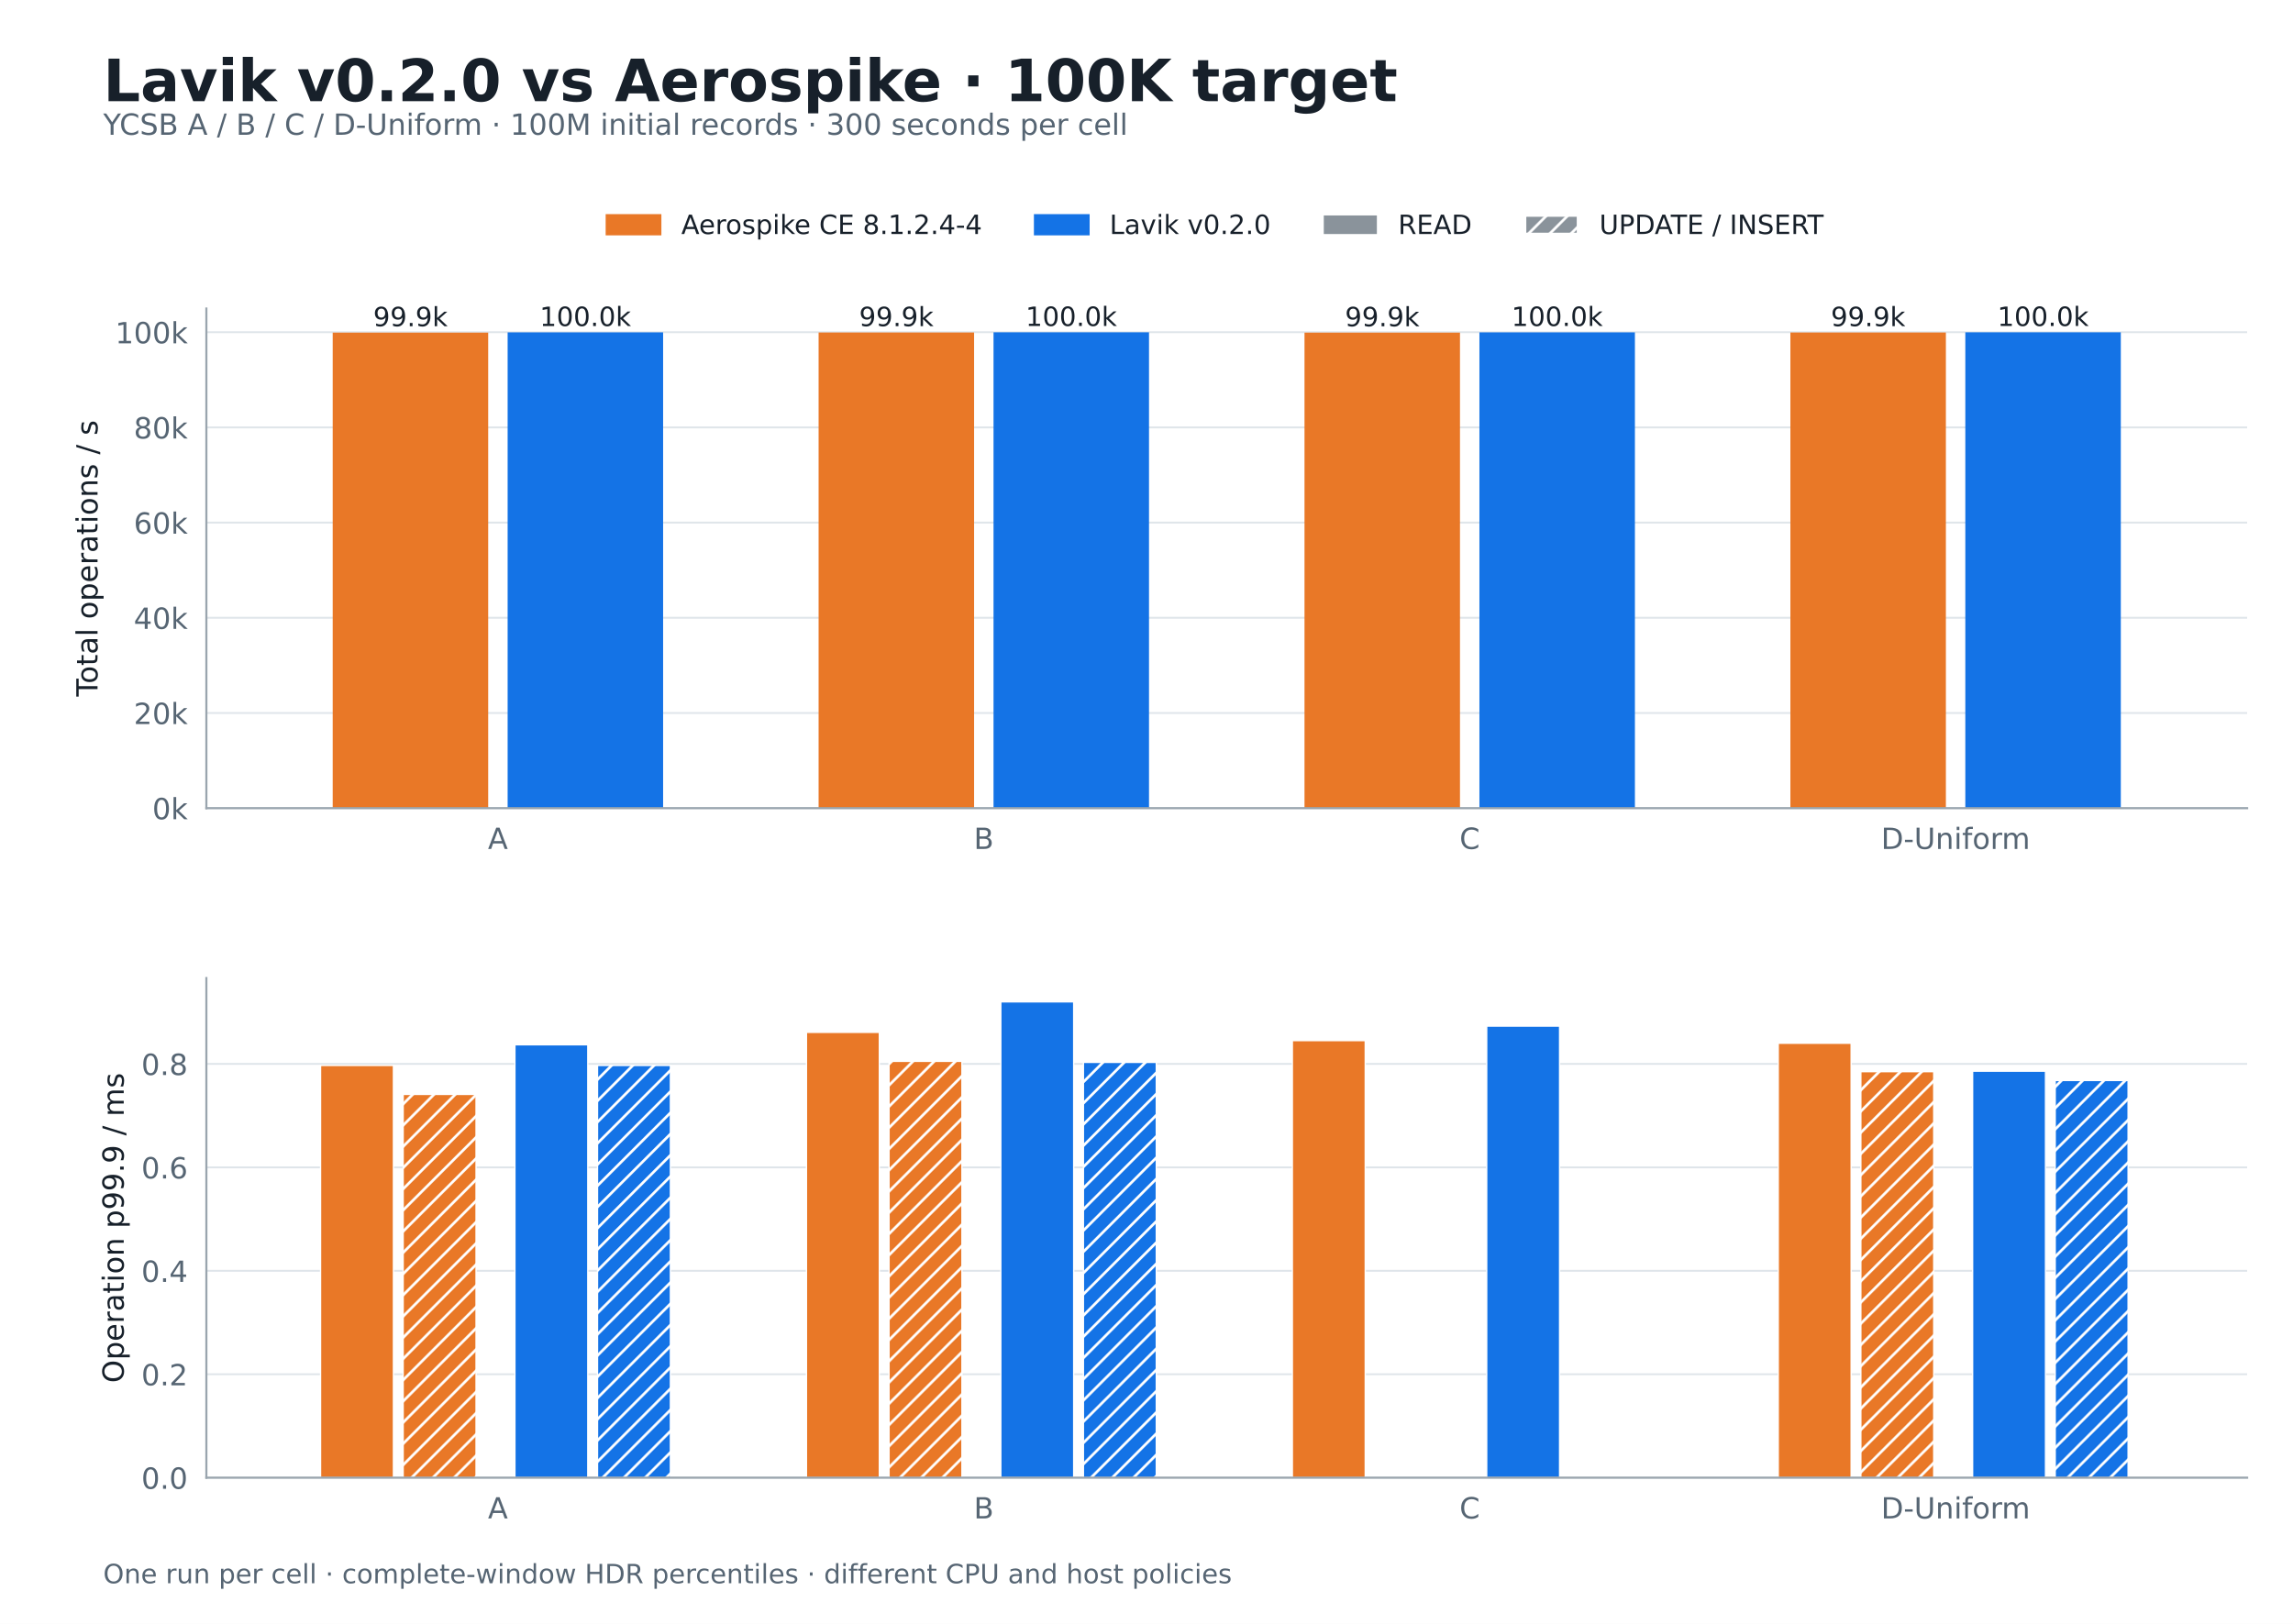
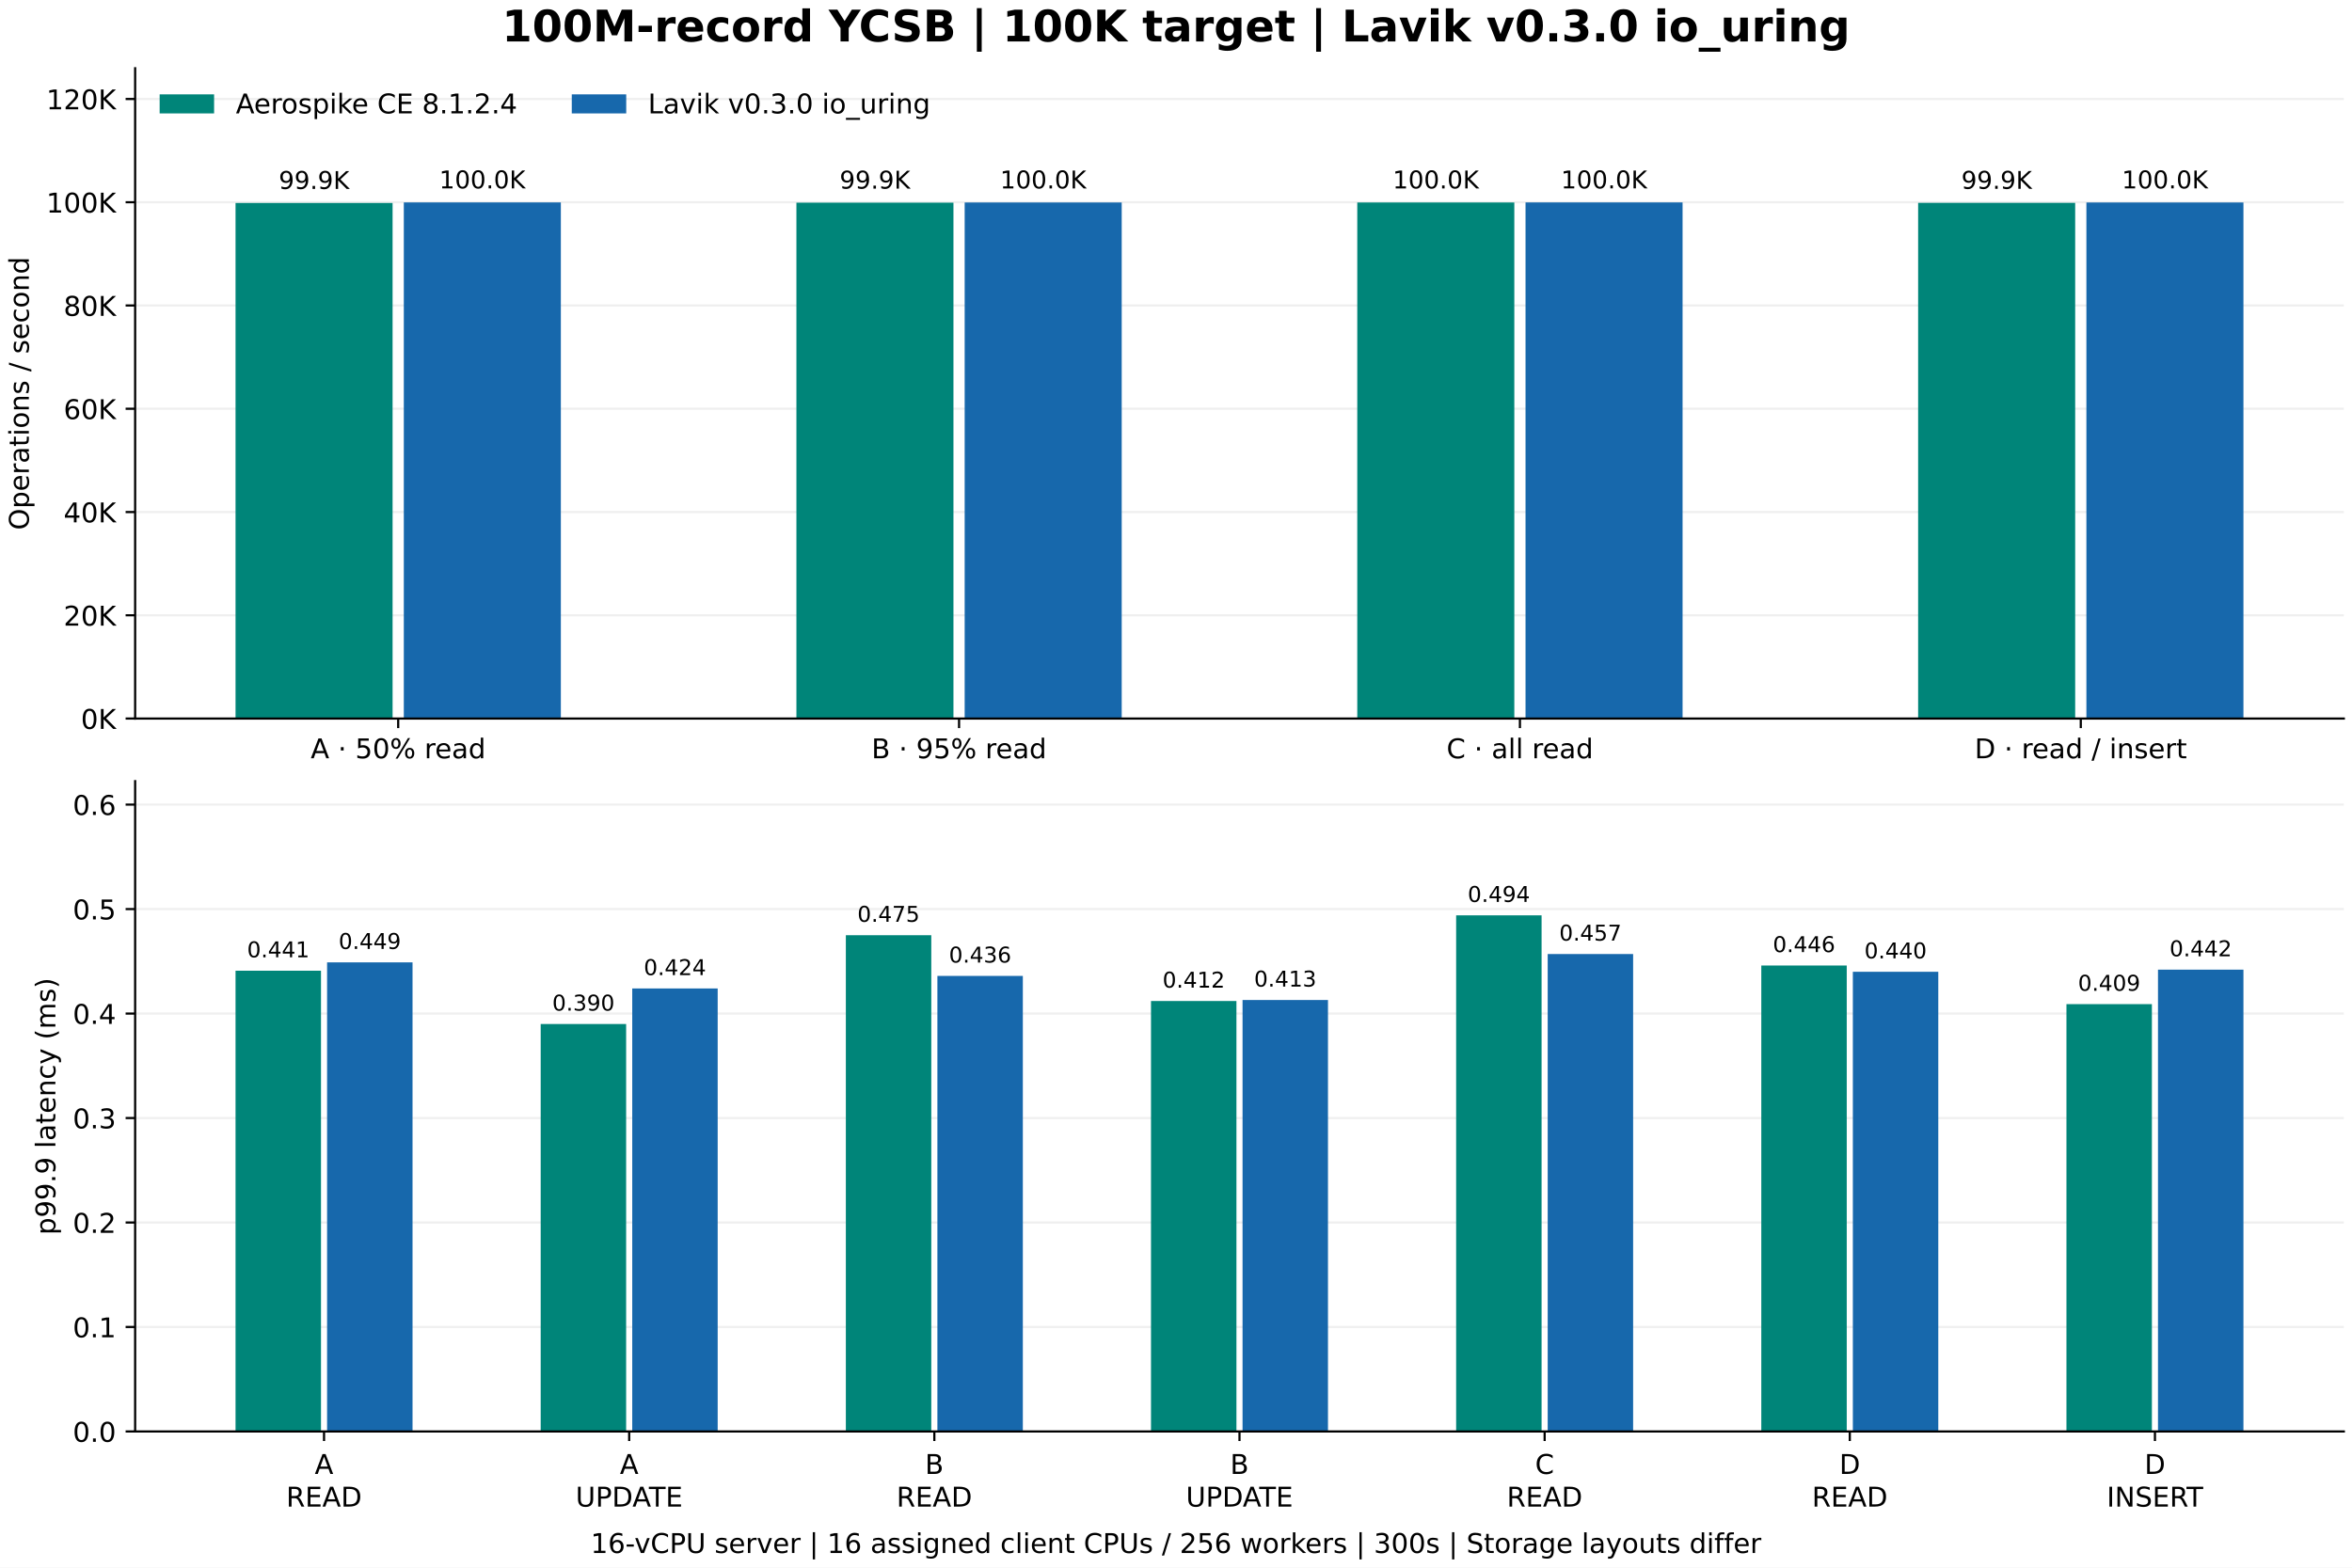
- <svg xmlns="http://www.w3.org/2000/svg" width="864pt" height="612pt" viewBox="0 0 864 612" version="1.1">
+ <svg xmlns="http://www.w3.org/2000/svg" xmlns:xlink="http://www.w3.org/1999/xlink" width="864pt" height="576pt" viewBox="0 0 864 576" version="1.1">
  <defs>
    <style type="text/css">*{stroke-linejoin: round; stroke-linecap: butt}</style>
  </defs>
  <g id="figure_1">
    <g id="patch_1">
-       <path d="M 0 612 L 864 612 L 864 0 L 0 0 z " style="fill: #ffffff" />
+       <path d="M 0 576 L 864 576 L 864 0 L 0 0 z " style="fill: #ffffff" />
    </g>
    <g id="axes_1">
      <g id="patch_2">
-         <path d="M 77.76 304.588 L 846.72 304.588 L 846.72 116.28 L 77.76 116.28 z " style="fill: #ffffff" />
+         <path d="M 49.646 264.011 L 861 264.011 L 861 25.072 L 49.646 25.072 z " style="fill: #ffffff" />
      </g>
      <g id="matplotlib.axis_1">
        <g id="xtick_1">
-           <g id="line2d_1" />
+           <g id="line2d_1">
+             <defs>
+               <path id="mf993afbe7c" d="M 0 0 L 0 3.5 " style="stroke: #000000; stroke-width: 0.8" />
+             </defs>
+             <g>
+               <use xlink:href="#mf993afbe7c" x="146.275" y="264.011" style="stroke: #000000; stroke-width: 0.8" />
+             </g>
+           </g>
          <g id="text_1">
-             <text style="font-size: 11px; font-family: 'DejaVu Sans', Arial, sans-serif; text-anchor: middle; fill: #566573" x="187.611" y="319.945" transform="rotate(-0 187.6114 319.9451)">A</text>
+             <text style="font-size: 10px; font-family: 'DejaVu Sans'; text-anchor: middle" x="146.275" y="278.609" transform="rotate(-0 146.2753 278.6092)">A · 50% read</text>
          </g>
        </g>
        <g id="xtick_2">
-           <g id="line2d_2" />
+           <g id="line2d_2">
+             <g>
+               <use xlink:href="#mf993afbe7c" x="352.307" y="264.011" style="stroke: #000000; stroke-width: 0.8" />
+             </g>
+           </g>
          <g id="text_2">
-             <text style="font-size: 11px; font-family: 'DejaVu Sans', Arial, sans-serif; text-anchor: middle; fill: #566573" x="370.697" y="319.945" transform="rotate(-0 370.6971 319.9451)">B</text>
+             <text style="font-size: 10px; font-family: 'DejaVu Sans'; text-anchor: middle" x="352.307" y="278.609" transform="rotate(-0 352.3071 278.6092)">B · 95% read</text>
          </g>
        </g>
        <g id="xtick_3">
-           <g id="line2d_3" />
+           <g id="line2d_3">
+             <g>
+               <use xlink:href="#mf993afbe7c" x="558.339" y="264.011" style="stroke: #000000; stroke-width: 0.8" />
+             </g>
+           </g>
          <g id="text_3">
-             <text style="font-size: 11px; font-family: 'DejaVu Sans', Arial, sans-serif; text-anchor: middle; fill: #566573" x="553.783" y="319.945" transform="rotate(-0 553.7829 319.9451)">C</text>
+             <text style="font-size: 10px; font-family: 'DejaVu Sans'; text-anchor: middle" x="558.339" y="278.609" transform="rotate(-0 558.339 278.6092)">C · all read</text>
          </g>
        </g>
        <g id="xtick_4">
-           <g id="line2d_4" />
+           <g id="line2d_4">
+             <g>
+               <use xlink:href="#mf993afbe7c" x="764.371" y="264.011" style="stroke: #000000; stroke-width: 0.8" />
+             </g>
+           </g>
          <g id="text_4">
-             <text style="font-size: 11px; font-family: 'DejaVu Sans', Arial, sans-serif; text-anchor: middle; fill: #566573" x="736.869" y="319.946" transform="rotate(-0 736.8686 319.946)">D-Uniform</text>
+             <text style="font-size: 10px; font-family: 'DejaVu Sans'; text-anchor: middle" x="764.371" y="278.609" transform="rotate(-0 764.3708 278.6092)">D · read / insert</text>
          </g>
        </g>
      </g>
      <g id="matplotlib.axis_2">
        <g id="ytick_1">
          <g id="line2d_5">
-             <path d="M 77.76 304.588 L 846.72 304.588 " clip-path="url(#p51c1cb2ffc)" style="fill: none; stroke: #dfe5ea; stroke-width: 0.7; stroke-linecap: square" />
-           </g>
-           <g id="line2d_6" />
+             <path d="M 49.646 264.011 L 861 264.011 " clip-path="url(#p922219a6c9)" style="fill: none; stroke: #b0b0b0; stroke-opacity: 0.2; stroke-width: 0.8; stroke-linecap: square" />
+           </g>
+           <g id="line2d_6">
+             <defs>
+               <path id="m23ca147a8e" d="M 0 0 L -3.5 0 " style="stroke: #000000; stroke-width: 0.8" />
+             </defs>
+             <g>
+               <use xlink:href="#m23ca147a8e" x="49.646" y="264.011" style="stroke: #000000; stroke-width: 0.8" />
+             </g>
+           </g>
          <g id="text_5">
-             <text style="font-size: 11px; font-family: 'DejaVu Sans', Arial, sans-serif; text-anchor: end; fill: #566573" x="70.76" y="308.767" transform="rotate(-0 70.76 308.7668)">0k</text>
+             <text style="font-size: 10px; font-family: 'DejaVu Sans'; text-anchor: end" x="42.646" y="267.81" transform="rotate(-0 42.64633 267.8096)">0K</text>
          </g>
        </g>
        <g id="ytick_2">
          <g id="line2d_7">
-             <path d="M 77.76 268.711 L 846.72 268.711 " clip-path="url(#p51c1cb2ffc)" style="fill: none; stroke: #dfe5ea; stroke-width: 0.7; stroke-linecap: square" />
-           </g>
-           <g id="line2d_8" />
+             <path d="M 49.646 226.07 L 861 226.07 " clip-path="url(#p922219a6c9)" style="fill: none; stroke: #b0b0b0; stroke-opacity: 0.2; stroke-width: 0.8; stroke-linecap: square" />
+           </g>
+           <g id="line2d_8">
+             <g>
+               <use xlink:href="#m23ca147a8e" x="49.646" y="226.07" style="stroke: #000000; stroke-width: 0.8" />
+             </g>
+           </g>
          <g id="text_6">
-             <text style="font-size: 11px; font-family: 'DejaVu Sans', Arial, sans-serif; text-anchor: end; fill: #566573" x="70.76" y="272.89" transform="rotate(-0 70.76 272.89)">20k</text>
+             <text style="font-size: 10px; font-family: 'DejaVu Sans'; text-anchor: end" x="42.646" y="229.869" transform="rotate(-0 42.64633 229.8686)">20K</text>
          </g>
        </g>
        <g id="ytick_3">
          <g id="line2d_9">
-             <path d="M 77.76 232.834 L 846.72 232.834 " clip-path="url(#p51c1cb2ffc)" style="fill: none; stroke: #dfe5ea; stroke-width: 0.7; stroke-linecap: square" />
-           </g>
-           <g id="line2d_10" />
+             <path d="M 49.646 188.129 L 861 188.129 " clip-path="url(#p922219a6c9)" style="fill: none; stroke: #b0b0b0; stroke-opacity: 0.2; stroke-width: 0.8; stroke-linecap: square" />
+           </g>
+           <g id="line2d_10">
+             <g>
+               <use xlink:href="#m23ca147a8e" x="49.646" y="188.129" style="stroke: #000000; stroke-width: 0.8" />
+             </g>
+           </g>
          <g id="text_7">
-             <text style="font-size: 11px; font-family: 'DejaVu Sans', Arial, sans-serif; text-anchor: end; fill: #566573" x="70.76" y="237.013" transform="rotate(-0 70.76 237.0131)">40k</text>
+             <text style="font-size: 10px; font-family: 'DejaVu Sans'; text-anchor: end" x="42.646" y="191.928" transform="rotate(-0 42.64633 191.9276)">40K</text>
          </g>
        </g>
        <g id="ytick_4">
          <g id="line2d_11">
-             <path d="M 77.76 196.957 L 846.72 196.957 " clip-path="url(#p51c1cb2ffc)" style="fill: none; stroke: #dfe5ea; stroke-width: 0.7; stroke-linecap: square" />
-           </g>
-           <g id="line2d_12" />
+             <path d="M 49.646 150.188 L 861 150.188 " clip-path="url(#p922219a6c9)" style="fill: none; stroke: #b0b0b0; stroke-opacity: 0.2; stroke-width: 0.8; stroke-linecap: square" />
+           </g>
+           <g id="line2d_12">
+             <g>
+               <use xlink:href="#m23ca147a8e" x="49.646" y="150.188" style="stroke: #000000; stroke-width: 0.8" />
+             </g>
+           </g>
          <g id="text_8">
-             <text style="font-size: 11px; font-family: 'DejaVu Sans', Arial, sans-serif; text-anchor: end; fill: #566573" x="70.76" y="201.136" transform="rotate(-0 70.76 201.1363)">60k</text>
+             <text style="font-size: 10px; font-family: 'DejaVu Sans'; text-anchor: end" x="42.646" y="153.987" transform="rotate(-0 42.64633 153.9866)">60K</text>
          </g>
        </g>
        <g id="ytick_5">
          <g id="line2d_13">
-             <path d="M 77.76 161.08 L 846.72 161.08 " clip-path="url(#p51c1cb2ffc)" style="fill: none; stroke: #dfe5ea; stroke-width: 0.7; stroke-linecap: square" />
-           </g>
-           <g id="line2d_14" />
+             <path d="M 49.646 112.247 L 861 112.247 " clip-path="url(#p922219a6c9)" style="fill: none; stroke: #b0b0b0; stroke-opacity: 0.2; stroke-width: 0.8; stroke-linecap: square" />
+           </g>
+           <g id="line2d_14">
+             <g>
+               <use xlink:href="#m23ca147a8e" x="49.646" y="112.247" style="stroke: #000000; stroke-width: 0.8" />
+             </g>
+           </g>
          <g id="text_9">
-             <text style="font-size: 11px; font-family: 'DejaVu Sans', Arial, sans-serif; text-anchor: end; fill: #566573" x="70.76" y="165.259" transform="rotate(-0 70.76 165.2594)">80k</text>
+             <text style="font-size: 10px; font-family: 'DejaVu Sans'; text-anchor: end" x="42.646" y="116.046" transform="rotate(-0 42.64633 116.0457)">80K</text>
          </g>
        </g>
        <g id="ytick_6">
          <g id="line2d_15">
-             <path d="M 77.76 125.203 L 846.72 125.203 " clip-path="url(#p51c1cb2ffc)" style="fill: none; stroke: #dfe5ea; stroke-width: 0.7; stroke-linecap: square" />
-           </g>
-           <g id="line2d_16" />
+             <path d="M 49.646 74.306 L 861 74.306 " clip-path="url(#p922219a6c9)" style="fill: none; stroke: #b0b0b0; stroke-opacity: 0.2; stroke-width: 0.8; stroke-linecap: square" />
+           </g>
+           <g id="line2d_16">
+             <g>
+               <use xlink:href="#m23ca147a8e" x="49.646" y="74.306" style="stroke: #000000; stroke-width: 0.8" />
+             </g>
+           </g>
          <g id="text_10">
-             <text style="font-size: 11px; font-family: 'DejaVu Sans', Arial, sans-serif; text-anchor: end; fill: #566573" x="70.76" y="129.383" transform="rotate(-0 70.76 129.3826)">100k</text>
-           </g>
-         </g>
-         <g id="text_11">
-           <text style="font-size: 11px; font-family: 'DejaVu Sans', Arial, sans-serif; text-anchor: middle; fill: #17202a" x="36.751" y="210.434" transform="rotate(-90 36.75148 210.4338)">Total operations / s</text>
+             <text style="font-size: 10px; font-family: 'DejaVu Sans'; text-anchor: end" x="42.646" y="78.105" transform="rotate(-0 42.64633 78.10467)">100K</text>
+           </g>
+         </g>
+         <g id="ytick_7">
+           <g id="line2d_17">
+             <path d="M 49.646 36.365 L 861 36.365 " clip-path="url(#p922219a6c9)" style="fill: none; stroke: #b0b0b0; stroke-opacity: 0.2; stroke-width: 0.8; stroke-linecap: square" />
+           </g>
+           <g id="line2d_18">
+             <g>
+               <use xlink:href="#m23ca147a8e" x="49.646" y="36.365" style="stroke: #000000; stroke-width: 0.8" />
+             </g>
+           </g>
+           <g id="text_11">
+             <text style="font-size: 10px; font-family: 'DejaVu Sans'; text-anchor: end" x="42.646" y="40.164" transform="rotate(-0 42.64633 40.16369)">120K</text>
+           </g>
+         </g>
+         <g id="text_12">
+           <text style="font-size: 10px; font-family: 'DejaVu Sans'; text-anchor: middle" x="10.599" y="144.541" transform="rotate(-90 10.59868 144.5414)">Operations / second</text>
        </g>
      </g>
      <g id="patch_3">
-         <path d="M 125.362 304.588 L 183.95 304.588 L 183.95 125.354 L 125.362 125.354 z " clip-path="url(#p51c1cb2ffc)" style="fill: #e97827" />
+         <path d="M 86.526 264.011 L 144.215 264.011 L 144.215 74.589 L 86.526 74.589 z " clip-path="url(#p922219a6c9)" style="fill: #008579" />
      </g>
      <g id="patch_4">
-         <path d="M 191.273 304.588 L 249.861 304.588 L 249.861 125.277 L 191.273 125.277 z " clip-path="url(#p51c1cb2ffc)" style="fill: #1473e6" />
+         <path d="M 292.558 264.011 L 350.247 264.011 L 350.247 74.472 L 292.558 74.472 z " clip-path="url(#p922219a6c9)" style="fill: #008579" />
      </g>
      <g id="patch_5">
-         <path d="M 308.448 304.588 L 367.035 304.588 L 367.035 125.326 L 308.448 125.326 z " clip-path="url(#p51c1cb2ffc)" style="fill: #e97827" />
+         <path d="M 498.59 264.011 L 556.279 264.011 L 556.279 74.39 L 498.59 74.39 z " clip-path="url(#p922219a6c9)" style="fill: #008579" />
      </g>
      <g id="patch_6">
-         <path d="M 374.359 304.588 L 432.946 304.588 L 432.946 125.247 L 374.359 125.247 z " clip-path="url(#p51c1cb2ffc)" style="fill: #1473e6" />
+         <path d="M 704.622 264.011 L 762.311 264.011 L 762.311 74.543 L 704.622 74.543 z " clip-path="url(#p922219a6c9)" style="fill: #008579" />
      </g>
      <g id="patch_7">
-         <path d="M 491.534 304.588 L 550.121 304.588 L 550.121 125.366 L 491.534 125.366 z " clip-path="url(#p51c1cb2ffc)" style="fill: #e97827" />
+         <path d="M 148.336 264.011 L 206.025 264.011 L 206.025 74.377 L 148.336 74.377 z " clip-path="url(#p922219a6c9)" style="fill: #1768ac" />
      </g>
      <g id="patch_8">
-         <path d="M 557.445 304.588 L 616.032 304.588 L 616.032 125.26 L 557.445 125.26 z " clip-path="url(#p51c1cb2ffc)" style="fill: #1473e6" />
+         <path d="M 354.367 264.011 L 412.056 264.011 L 412.056 74.391 L 354.367 74.391 z " clip-path="url(#p922219a6c9)" style="fill: #1768ac" />
      </g>
      <g id="patch_9">
-         <path d="M 674.619 304.588 L 733.207 304.588 L 733.207 125.321 L 674.619 125.321 z " clip-path="url(#p51c1cb2ffc)" style="fill: #e97827" />
+         <path d="M 560.399 264.011 L 618.088 264.011 L 618.088 74.382 L 560.399 74.382 z " clip-path="url(#p922219a6c9)" style="fill: #1768ac" />
      </g>
      <g id="patch_10">
-         <path d="M 740.53 304.588 L 799.118 304.588 L 799.118 125.252 L 740.53 125.252 z " clip-path="url(#p51c1cb2ffc)" style="fill: #1473e6" />
+         <path d="M 766.431 264.011 L 824.12 264.011 L 824.12 74.385 L 766.431 74.385 z " clip-path="url(#p922219a6c9)" style="fill: #1768ac" />
      </g>
      <g id="patch_11">
-         <path d="M 77.76 304.588 L 77.76 116.28 " style="fill: none; stroke: #9aa5ae; stroke-width: 0.8; stroke-linejoin: miter; stroke-linecap: square" />
+         <path d="M 49.646 264.011 L 49.646 25.072 " style="fill: none; stroke: #000000; stroke-width: 0.8; stroke-linejoin: miter; stroke-linecap: square" />
      </g>
      <g id="patch_12">
-         <path d="M 77.76 304.588 L 846.72 304.588 " style="fill: none; stroke: #9aa5ae; stroke-width: 0.8; stroke-linejoin: miter; stroke-linecap: square" />
-       </g>
-       <g id="text_12">
-         <text style="font-size: 10px; font-family: 'DejaVu Sans', Arial, sans-serif; text-anchor: middle; fill: #17202a" x="154.656" y="122.952" transform="rotate(-0 154.656 122.9519)">99.9k</text>
+         <path d="M 49.646 264.011 L 861 264.011 " style="fill: none; stroke: #000000; stroke-width: 0.8; stroke-linejoin: miter; stroke-linecap: square" />
      </g>
      <g id="text_13">
-         <text style="font-size: 10px; font-family: 'DejaVu Sans', Arial, sans-serif; text-anchor: middle; fill: #17202a" x="220.567" y="122.874" transform="rotate(-0 220.5669 122.8745)">100.0k</text>
+         <text style="font-size: 9px; font-family: 'DejaVu Sans'; text-anchor: middle" x="115.37" y="69.427" transform="rotate(-0 115.3705 69.42696)">99.9K</text>
      </g>
      <g id="text_14">
-         <text style="font-size: 10px; font-family: 'DejaVu Sans', Arial, sans-serif; text-anchor: middle; fill: #17202a" x="337.742" y="122.923" transform="rotate(-0 337.7417 122.9232)">99.9k</text>
+         <text style="font-size: 9px; font-family: 'DejaVu Sans'; text-anchor: middle" x="321.402" y="69.31" transform="rotate(-0 321.4023 69.30976)">99.9K</text>
      </g>
      <g id="text_15">
-         <text style="font-size: 10px; font-family: 'DejaVu Sans', Arial, sans-serif; text-anchor: middle; fill: #17202a" x="403.653" y="122.845" transform="rotate(-0 403.6526 122.8447)">100.0k</text>
+         <text style="font-size: 9px; font-family: 'DejaVu Sans'; text-anchor: middle" x="527.434" y="69.228" transform="rotate(-0 527.4342 69.22813)">100.0K</text>
      </g>
      <g id="text_16">
-         <text style="font-size: 10px; font-family: 'DejaVu Sans', Arial, sans-serif; text-anchor: middle; fill: #17202a" x="520.827" y="122.964" transform="rotate(-0 520.8274 122.9636)">99.9k</text>
+         <text style="font-size: 9px; font-family: 'DejaVu Sans'; text-anchor: middle" x="733.466" y="69.381" transform="rotate(-0 733.466 69.3811)">99.9K</text>
      </g>
      <g id="text_17">
-         <text style="font-size: 10px; font-family: 'DejaVu Sans', Arial, sans-serif; text-anchor: middle; fill: #17202a" x="586.738" y="122.858" transform="rotate(-0 586.7383 122.858)">100.0k</text>
+         <text style="font-size: 9px; font-family: 'DejaVu Sans'; text-anchor: middle" x="177.18" y="69.215" transform="rotate(-0 177.18 69.21469)">100.0K</text>
      </g>
      <g id="text_18">
-         <text style="font-size: 10px; font-family: 'DejaVu Sans', Arial, sans-serif; text-anchor: middle; fill: #17202a" x="703.913" y="122.919" transform="rotate(-0 703.9131 122.9189)">99.9k</text>
+         <text style="font-size: 9px; font-family: 'DejaVu Sans'; text-anchor: middle" x="383.212" y="69.229" transform="rotate(-0 383.2119 69.22887)">100.0K</text>
      </g>
      <g id="text_19">
-         <text style="font-size: 10px; font-family: 'DejaVu Sans', Arial, sans-serif; text-anchor: middle; fill: #17202a" x="769.824" y="122.849" transform="rotate(-0 769.824 122.8492)">100.0k</text>
+         <text style="font-size: 9px; font-family: 'DejaVu Sans'; text-anchor: middle" x="589.244" y="69.22" transform="rotate(-0 589.2437 69.21996)">100.0K</text>
+       </g>
+       <g id="text_20">
+         <text style="font-size: 9px; font-family: 'DejaVu Sans'; text-anchor: middle" x="795.276" y="69.223" transform="rotate(-0 795.2756 69.22269)">100.0K</text>
+       </g>
+       <g id="legend_1">
+         <g id="patch_13">
+           <path d="M 58.646 41.67 L 78.646 41.67 L 78.646 34.67 L 58.646 34.67 z " style="fill: #008579" />
+         </g>
+         <g id="text_21">
+           <text style="font-size: 10px; font-family: 'DejaVu Sans'; text-anchor: start" x="86.646" y="41.67" transform="rotate(-0 86.64633 41.67041)">Aerospike CE 8.1.2.4</text>
+         </g>
+         <g id="patch_14">
+           <path d="M 210.04 41.67 L 230.04 41.67 L 230.04 34.67 L 210.04 34.67 z " style="fill: #1768ac" />
+         </g>
+         <g id="text_22">
+           <text style="font-size: 10px; font-family: 'DejaVu Sans'; text-anchor: start" x="238.04" y="41.67" transform="rotate(-0 238.0401 41.67041)">Lavik v0.3.0 io_uring</text>
+         </g>
      </g>
    </g>
    <g id="axes_2">
-       <g id="patch_13">
-         <path d="M 77.76 556.92 L 846.72 556.92 L 846.72 368.612 L 77.76 368.612 z " style="fill: #ffffff" />
+       <g id="patch_15">
+         <path d="M 49.646 525.951 L 861 525.951 L 861 287.012 L 49.646 287.012 z " style="fill: #ffffff" />
      </g>
      <g id="matplotlib.axis_3">
        <g id="xtick_5">
-           <g id="line2d_17" />
-           <g id="text_20">
-             <text style="font-size: 11px; font-family: 'DejaVu Sans', Arial, sans-serif; text-anchor: middle; fill: #566573" x="187.611" y="572.277" transform="rotate(-0 187.6114 572.2774)">A</text>
+           <g id="line2d_19">
+             <g>
+               <use xlink:href="#mf993afbe7c" x="119.034" y="525.951" style="stroke: #000000; stroke-width: 0.8" />
+             </g>
+           </g>
+           <g id="text_23">
+             <text style="font-size: 10px; font-family: 'DejaVu Sans'" transform="translate(115.6137 541.5495)">A</text>
+             <text style="font-size: 10px; font-family: 'DejaVu Sans'" transform="translate(105.1301 553.5514)">READ</text>
          </g>
        </g>
        <g id="xtick_6">
-           <g id="line2d_18" />
-           <g id="text_21">
-             <text style="font-size: 11px; font-family: 'DejaVu Sans', Arial, sans-serif; text-anchor: middle; fill: #566573" x="370.697" y="572.277" transform="rotate(-0 370.6971 572.2774)">B</text>
+           <g id="line2d_20">
+             <g>
+               <use xlink:href="#mf993afbe7c" x="231.13" y="525.951" style="stroke: #000000; stroke-width: 0.8" />
+             </g>
+           </g>
+           <g id="text_24">
+             <text style="font-size: 10px; font-family: 'DejaVu Sans'" transform="translate(227.71 541.5495)">A</text>
+             <text style="font-size: 10px; font-family: 'DejaVu Sans'" transform="translate(211.4483 553.5514)">UPDATE</text>
          </g>
        </g>
        <g id="xtick_7">
-           <g id="line2d_19" />
-           <g id="text_22">
-             <text style="font-size: 11px; font-family: 'DejaVu Sans', Arial, sans-serif; text-anchor: middle; fill: #566573" x="553.783" y="572.277" transform="rotate(-0 553.7829 572.2774)">C</text>
+           <g id="line2d_21">
+             <g>
+               <use xlink:href="#mf993afbe7c" x="343.227" y="525.951" style="stroke: #000000; stroke-width: 0.8" />
+             </g>
+           </g>
+           <g id="text_25">
+             <text style="font-size: 10px; font-family: 'DejaVu Sans'" transform="translate(339.7962 541.5495)">B</text>
+             <text style="font-size: 10px; font-family: 'DejaVu Sans'" transform="translate(329.3228 553.5514)">READ</text>
          </g>
        </g>
        <g id="xtick_8">
-           <g id="line2d_20" />
-           <g id="text_23">
-             <text style="font-size: 11px; font-family: 'DejaVu Sans', Arial, sans-serif; text-anchor: middle; fill: #566573" x="736.869" y="572.278" transform="rotate(-0 736.8686 572.2783)">D-Uniform</text>
+           <g id="line2d_22">
+             <g>
+               <use xlink:href="#mf993afbe7c" x="455.323" y="525.951" style="stroke: #000000; stroke-width: 0.8" />
+             </g>
+           </g>
+           <g id="text_26">
+             <text style="font-size: 10px; font-family: 'DejaVu Sans'" transform="translate(451.8926 541.5495)">B</text>
+             <text style="font-size: 10px; font-family: 'DejaVu Sans'" transform="translate(435.641 553.5514)">UPDATE</text>
+           </g>
+         </g>
+         <g id="xtick_9">
+           <g id="line2d_23">
+             <g>
+               <use xlink:href="#mf993afbe7c" x="567.419" y="525.951" style="stroke: #000000; stroke-width: 0.8" />
+             </g>
+           </g>
+           <g id="text_27">
+             <text style="font-size: 10px; font-family: 'DejaVu Sans'" transform="translate(563.928 541.5495)">C</text>
+             <text style="font-size: 10px; font-family: 'DejaVu Sans'" transform="translate(553.5155 553.5514)">READ</text>
+           </g>
+         </g>
+         <g id="xtick_10">
+           <g id="line2d_24">
+             <g>
+               <use xlink:href="#mf993afbe7c" x="679.516" y="525.951" style="stroke: #000000; stroke-width: 0.8" />
+             </g>
+           </g>
+           <g id="text_28">
+             <text style="font-size: 10px; font-family: 'DejaVu Sans'" transform="translate(675.6658 541.5495)">D</text>
+             <text style="font-size: 10px; font-family: 'DejaVu Sans'" transform="translate(665.6119 553.5514)">READ</text>
+           </g>
+         </g>
+         <g id="xtick_11">
+           <g id="line2d_25">
+             <g>
+               <use xlink:href="#mf993afbe7c" x="791.612" y="525.951" style="stroke: #000000; stroke-width: 0.8" />
+             </g>
+           </g>
+           <g id="text_29">
+             <text style="font-size: 10px; font-family: 'DejaVu Sans'" transform="translate(787.7621 541.5495)">D</text>
+             <text style="font-size: 10px; font-family: 'DejaVu Sans'" transform="translate(773.8988 553.5514)">INSERT</text>
          </g>
        </g>
      </g>
      <g id="matplotlib.axis_4">
-         <g id="ytick_7">
-           <g id="line2d_21">
-             <path d="M 77.76 556.92 L 846.72 556.92 " clip-path="url(#pf2746f6ef5)" style="fill: none; stroke: #dfe5ea; stroke-width: 0.7; stroke-linecap: square" />
-           </g>
-           <g id="line2d_22" />
-           <g id="text_24">
-             <text style="font-size: 11px; font-family: 'DejaVu Sans', Arial, sans-serif; text-anchor: end; fill: #566573" x="70.76" y="561.099" transform="rotate(-0 70.76 561.0987)">0.0</text>
-           </g>
-         </g>
        <g id="ytick_8">
-           <g id="line2d_23">
-             <path d="M 77.76 517.933 L 846.72 517.933 " clip-path="url(#pf2746f6ef5)" style="fill: none; stroke: #dfe5ea; stroke-width: 0.7; stroke-linecap: square" />
-           </g>
-           <g id="line2d_24" />
-           <g id="text_25">
-             <text style="font-size: 11px; font-family: 'DejaVu Sans', Arial, sans-serif; text-anchor: end; fill: #566573" x="70.76" y="522.112" transform="rotate(-0 70.76 522.1116)">0.2</text>
+           <g id="line2d_26">
+             <path d="M 49.646 525.951 L 861 525.951 " clip-path="url(#pe48bcc7cc8)" style="fill: none; stroke: #b0b0b0; stroke-opacity: 0.2; stroke-width: 0.8; stroke-linecap: square" />
+           </g>
+           <g id="line2d_27">
+             <g>
+               <use xlink:href="#m23ca147a8e" x="49.646" y="525.951" style="stroke: #000000; stroke-width: 0.8" />
+             </g>
+           </g>
+           <g id="text_30">
+             <text style="font-size: 10px; font-family: 'DejaVu Sans'; text-anchor: end" x="42.646" y="529.75" transform="rotate(-0 42.64633 529.7497)">0.0</text>
          </g>
        </g>
        <g id="ytick_9">
-           <g id="line2d_25">
-             <path d="M 77.76 478.946 L 846.72 478.946 " clip-path="url(#pf2746f6ef5)" style="fill: none; stroke: #dfe5ea; stroke-width: 0.7; stroke-linecap: square" />
-           </g>
-           <g id="line2d_26" />
-           <g id="text_26">
-             <text style="font-size: 11px; font-family: 'DejaVu Sans', Arial, sans-serif; text-anchor: end; fill: #566573" x="70.76" y="483.125" transform="rotate(-0 70.76 483.1245)">0.4</text>
+           <g id="line2d_28">
+             <path d="M 49.646 487.563 L 861 487.563 " clip-path="url(#pe48bcc7cc8)" style="fill: none; stroke: #b0b0b0; stroke-opacity: 0.2; stroke-width: 0.8; stroke-linecap: square" />
+           </g>
+           <g id="line2d_29">
+             <g>
+               <use xlink:href="#m23ca147a8e" x="49.646" y="487.563" style="stroke: #000000; stroke-width: 0.8" />
+             </g>
+           </g>
+           <g id="text_31">
+             <text style="font-size: 10px; font-family: 'DejaVu Sans'; text-anchor: end" x="42.646" y="491.362" transform="rotate(-0 42.64633 491.3622)">0.1</text>
          </g>
        </g>
        <g id="ytick_10">
-           <g id="line2d_27">
-             <path d="M 77.76 439.959 L 846.72 439.959 " clip-path="url(#pf2746f6ef5)" style="fill: none; stroke: #dfe5ea; stroke-width: 0.7; stroke-linecap: square" />
-           </g>
-           <g id="line2d_28" />
-           <g id="text_27">
-             <text style="font-size: 11px; font-family: 'DejaVu Sans', Arial, sans-serif; text-anchor: end; fill: #566573" x="70.76" y="444.137" transform="rotate(-0 70.76 444.1374)">0.6</text>
+           <g id="line2d_30">
+             <path d="M 49.646 449.176 L 861 449.176 " clip-path="url(#pe48bcc7cc8)" style="fill: none; stroke: #b0b0b0; stroke-opacity: 0.2; stroke-width: 0.8; stroke-linecap: square" />
+           </g>
+           <g id="line2d_31">
+             <g>
+               <use xlink:href="#m23ca147a8e" x="49.646" y="449.176" style="stroke: #000000; stroke-width: 0.8" />
+             </g>
+           </g>
+           <g id="text_32">
+             <text style="font-size: 10px; font-family: 'DejaVu Sans'; text-anchor: end" x="42.646" y="452.975" transform="rotate(-0 42.64633 452.9748)">0.2</text>
          </g>
        </g>
        <g id="ytick_11">
-           <g id="line2d_29">
-             <path d="M 77.76 400.972 L 846.72 400.972 " clip-path="url(#pf2746f6ef5)" style="fill: none; stroke: #dfe5ea; stroke-width: 0.7; stroke-linecap: square" />
-           </g>
-           <g id="line2d_30" />
-           <g id="text_28">
-             <text style="font-size: 11px; font-family: 'DejaVu Sans', Arial, sans-serif; text-anchor: end; fill: #566573" x="70.76" y="405.15" transform="rotate(-0 70.76 405.1503)">0.8</text>
-           </g>
-         </g>
-         <g id="text_29">
-           <text style="font-size: 11px; font-family: 'DejaVu Sans', Arial, sans-serif; text-anchor: middle; fill: #17202a" x="46.624" y="462.766" transform="rotate(-90 46.62398 462.7662)">Operation p99.9 / ms</text>
-         </g>
-       </g>
-       <g id="patch_14">
-         <path d="M 120.785 556.92 L 148.248 556.92 L 148.248 401.556 L 120.785 401.556 z " clip-path="url(#pf2746f6ef5)" style="fill: #e97827; stroke: #ffffff; stroke-width: 0.5; stroke-linejoin: miter" />
-       </g>
-       <g id="patch_15">
-         <path d="M 151.91 556.92 L 179.373 556.92 L 179.373 412.473 L 151.91 412.473 z " clip-path="url(#pf2746f6ef5)" style="fill: url(#heb7fda0ba7); stroke: #ffffff; stroke-width: 0.5; stroke-linejoin: miter" />
+           <g id="line2d_32">
+             <path d="M 49.646 410.789 L 861 410.789 " clip-path="url(#pe48bcc7cc8)" style="fill: none; stroke: #b0b0b0; stroke-opacity: 0.2; stroke-width: 0.8; stroke-linecap: square" />
+           </g>
+           <g id="line2d_33">
+             <g>
+               <use xlink:href="#m23ca147a8e" x="49.646" y="410.789" style="stroke: #000000; stroke-width: 0.8" />
+             </g>
+           </g>
+           <g id="text_33">
+             <text style="font-size: 10px; font-family: 'DejaVu Sans'; text-anchor: end" x="42.646" y="414.587" transform="rotate(-0 42.64633 414.5873)">0.3</text>
+           </g>
+         </g>
+         <g id="ytick_12">
+           <g id="line2d_34">
+             <path d="M 49.646 372.401 L 861 372.401 " clip-path="url(#pe48bcc7cc8)" style="fill: none; stroke: #b0b0b0; stroke-opacity: 0.2; stroke-width: 0.8; stroke-linecap: square" />
+           </g>
+           <g id="line2d_35">
+             <g>
+               <use xlink:href="#m23ca147a8e" x="49.646" y="372.401" style="stroke: #000000; stroke-width: 0.8" />
+             </g>
+           </g>
+           <g id="text_34">
+             <text style="font-size: 10px; font-family: 'DejaVu Sans'; text-anchor: end" x="42.646" y="376.2" transform="rotate(-0 42.64633 376.1999)">0.4</text>
+           </g>
+         </g>
+         <g id="ytick_13">
+           <g id="line2d_36">
+             <path d="M 49.646 334.014 L 861 334.014 " clip-path="url(#pe48bcc7cc8)" style="fill: none; stroke: #b0b0b0; stroke-opacity: 0.2; stroke-width: 0.8; stroke-linecap: square" />
+           </g>
+           <g id="line2d_37">
+             <g>
+               <use xlink:href="#m23ca147a8e" x="49.646" y="334.014" style="stroke: #000000; stroke-width: 0.8" />
+             </g>
+           </g>
+           <g id="text_35">
+             <text style="font-size: 10px; font-family: 'DejaVu Sans'; text-anchor: end" x="42.646" y="337.812" transform="rotate(-0 42.64633 337.8125)">0.5</text>
+           </g>
+         </g>
+         <g id="ytick_14">
+           <g id="line2d_38">
+             <path d="M 49.646 295.626 L 861 295.626 " clip-path="url(#pe48bcc7cc8)" style="fill: none; stroke: #b0b0b0; stroke-opacity: 0.2; stroke-width: 0.8; stroke-linecap: square" />
+           </g>
+           <g id="line2d_39">
+             <g>
+               <use xlink:href="#m23ca147a8e" x="49.646" y="295.626" style="stroke: #000000; stroke-width: 0.8" />
+             </g>
+           </g>
+           <g id="text_36">
+             <text style="font-size: 10px; font-family: 'DejaVu Sans'; text-anchor: end" x="42.646" y="299.425" transform="rotate(-0 42.64633 299.425)">0.6</text>
+           </g>
+         </g>
+         <g id="text_37">
+           <text style="font-size: 10px; font-family: 'DejaVu Sans'; text-anchor: middle" x="20.341" y="406.481" transform="rotate(-90 20.34087 406.4814)">p99.9 latency (ms)</text>
+         </g>
      </g>
      <g id="patch_16">
-         <path d="M 194.019 556.92 L 221.482 556.92 L 221.482 393.759 L 194.019 393.759 z " clip-path="url(#pf2746f6ef5)" style="fill: #1473e6; stroke: #ffffff; stroke-width: 0.5; stroke-linejoin: miter" />
+         <path d="M 86.526 525.951 L 117.913 525.951 L 117.913 356.662 L 86.526 356.662 z " clip-path="url(#pe48bcc7cc8)" style="fill: #008579" />
      </g>
      <g id="patch_17">
-         <path d="M 225.144 556.92 L 252.607 556.92 L 252.607 401.556 L 225.144 401.556 z " clip-path="url(#pf2746f6ef5)" style="fill: url(#heca4b8be1e); stroke: #ffffff; stroke-width: 0.5; stroke-linejoin: miter" />
+         <path d="M 198.622 525.951 L 230.009 525.951 L 230.009 376.24 L 198.622 376.24 z " clip-path="url(#pe48bcc7cc8)" style="fill: #008579" />
      </g>
      <g id="patch_18">
-         <path d="M 303.871 556.92 L 331.334 556.92 L 331.334 389.081 L 303.871 389.081 z " clip-path="url(#pf2746f6ef5)" style="fill: #e97827; stroke: #ffffff; stroke-width: 0.5; stroke-linejoin: miter" />
+         <path d="M 310.719 525.951 L 342.106 525.951 L 342.106 343.61 L 310.719 343.61 z " clip-path="url(#pe48bcc7cc8)" style="fill: #008579" />
      </g>
      <g id="patch_19">
-         <path d="M 334.995 556.92 L 362.458 556.92 L 362.458 399.997 L 334.995 399.997 z " clip-path="url(#pf2746f6ef5)" style="fill: url(#heb7fda0ba7); stroke: #ffffff; stroke-width: 0.5; stroke-linejoin: miter" />
+         <path d="M 422.815 525.951 L 454.202 525.951 L 454.202 367.795 L 422.815 367.795 z " clip-path="url(#pe48bcc7cc8)" style="fill: #008579" />
      </g>
      <g id="patch_20">
-         <path d="M 377.105 556.92 L 404.568 556.92 L 404.568 377.579 L 377.105 377.579 z " clip-path="url(#pf2746f6ef5)" style="fill: #1473e6; stroke: #ffffff; stroke-width: 0.5; stroke-linejoin: miter" />
+         <path d="M 534.911 525.951 L 566.298 525.951 L 566.298 336.317 L 534.911 336.317 z " clip-path="url(#pe48bcc7cc8)" style="fill: #008579" />
      </g>
      <g id="patch_21">
-         <path d="M 408.23 556.92 L 435.693 556.92 L 435.693 400.387 L 408.23 400.387 z " clip-path="url(#pf2746f6ef5)" style="fill: url(#heca4b8be1e); stroke: #ffffff; stroke-width: 0.5; stroke-linejoin: miter" />
+         <path d="M 647.008 525.951 L 678.395 525.951 L 678.395 354.743 L 647.008 354.743 z " clip-path="url(#pe48bcc7cc8)" style="fill: #008579" />
      </g>
      <g id="patch_22">
-         <path d="M 486.957 556.92 L 514.419 556.92 L 514.419 392.2 L 486.957 392.2 z " clip-path="url(#pf2746f6ef5)" style="fill: #e97827; stroke: #ffffff; stroke-width: 0.5; stroke-linejoin: miter" />
+         <path d="M 759.104 525.951 L 790.491 525.951 L 790.491 368.946 L 759.104 368.946 z " clip-path="url(#pe48bcc7cc8)" style="fill: #008579" />
      </g>
      <g id="patch_23">
-         <path d="M 560.191 556.92 L 587.654 556.92 L 587.654 386.741 L 560.191 386.741 z " clip-path="url(#pf2746f6ef5)" style="fill: #1473e6; stroke: #ffffff; stroke-width: 0.5; stroke-linejoin: miter" />
+         <path d="M 120.155 525.951 L 151.542 525.951 L 151.542 353.591 L 120.155 353.591 z " clip-path="url(#pe48bcc7cc8)" style="fill: #1768ac" />
      </g>
      <g id="patch_24">
-         <path d="M 670.042 556.92 L 697.505 556.92 L 697.505 393.174 L 670.042 393.174 z " clip-path="url(#pf2746f6ef5)" style="fill: #e97827; stroke: #ffffff; stroke-width: 0.5; stroke-linejoin: miter" />
+         <path d="M 232.251 525.951 L 263.638 525.951 L 263.638 363.188 L 232.251 363.188 z " clip-path="url(#pe48bcc7cc8)" style="fill: #1768ac" />
      </g>
      <g id="patch_25">
-         <path d="M 701.167 556.92 L 728.63 556.92 L 728.63 403.896 L 701.167 403.896 z " clip-path="url(#pf2746f6ef5)" style="fill: url(#heb7fda0ba7); stroke: #ffffff; stroke-width: 0.5; stroke-linejoin: miter" />
+         <path d="M 344.348 525.951 L 375.735 525.951 L 375.735 358.582 L 344.348 358.582 z " clip-path="url(#pe48bcc7cc8)" style="fill: #1768ac" />
      </g>
      <g id="patch_26">
-         <path d="M 743.277 556.92 L 770.739 556.92 L 770.739 403.701 L 743.277 403.701 z " clip-path="url(#pf2746f6ef5)" style="fill: #1473e6; stroke: #ffffff; stroke-width: 0.5; stroke-linejoin: miter" />
+         <path d="M 456.444 525.951 L 487.831 525.951 L 487.831 367.411 L 456.444 367.411 z " clip-path="url(#pe48bcc7cc8)" style="fill: #1768ac" />
      </g>
      <g id="patch_27">
-         <path d="M 774.401 556.92 L 801.864 556.92 L 801.864 407.21 L 774.401 407.21 z " clip-path="url(#pf2746f6ef5)" style="fill: url(#heca4b8be1e); stroke: #ffffff; stroke-width: 0.5; stroke-linejoin: miter" />
+         <path d="M 568.54 525.951 L 599.927 525.951 L 599.927 350.52 L 568.54 350.52 z " clip-path="url(#pe48bcc7cc8)" style="fill: #1768ac" />
      </g>
      <g id="patch_28">
-         <path d="M 77.76 556.92 L 77.76 368.612 " style="fill: none; stroke: #9aa5ae; stroke-width: 0.8; stroke-linejoin: miter; stroke-linecap: square" />
+         <path d="M 680.637 525.951 L 712.024 525.951 L 712.024 357.046 L 680.637 357.046 z " clip-path="url(#pe48bcc7cc8)" style="fill: #1768ac" />
      </g>
      <g id="patch_29">
-         <path d="M 77.76 556.92 L 846.72 556.92 " style="fill: none; stroke: #9aa5ae; stroke-width: 0.8; stroke-linejoin: miter; stroke-linecap: square" />
+         <path d="M 792.733 525.951 L 824.12 525.951 L 824.12 356.278 L 792.733 356.278 z " clip-path="url(#pe48bcc7cc8)" style="fill: #1768ac" />
+       </g>
+       <g id="patch_30">
+         <path d="M 49.646 525.951 L 49.646 287.012 " style="fill: none; stroke: #000000; stroke-width: 0.8; stroke-linejoin: miter; stroke-linecap: square" />
+       </g>
+       <g id="patch_31">
+         <path d="M 49.646 525.951 L 861 525.951 " style="fill: none; stroke: #000000; stroke-width: 0.8; stroke-linejoin: miter; stroke-linecap: square" />
+       </g>
+       <g id="text_38">
+         <text style="font-size: 8px; font-family: 'DejaVu Sans'; text-anchor: middle" x="102.22" y="351.74" transform="rotate(-0 102.2195 351.7403)">0.441</text>
+       </g>
+       <g id="text_39">
+         <text style="font-size: 8px; font-family: 'DejaVu Sans'; text-anchor: middle" x="214.316" y="371.318" transform="rotate(-0 214.3159 371.3179)">0.390</text>
+       </g>
+       <g id="text_40">
+         <text style="font-size: 8px; font-family: 'DejaVu Sans'; text-anchor: middle" x="326.412" y="338.689" transform="rotate(-0 326.4122 338.6886)">0.475</text>
+       </g>
+       <g id="text_41">
+         <text style="font-size: 8px; font-family: 'DejaVu Sans'; text-anchor: middle" x="438.509" y="362.873" transform="rotate(-0 438.5086 362.8727)">0.412</text>
+       </g>
+       <g id="text_42">
+         <text style="font-size: 8px; font-family: 'DejaVu Sans'; text-anchor: middle" x="550.605" y="331.395" transform="rotate(-0 550.605 331.395)">0.494</text>
+       </g>
+       <g id="text_43">
+         <text style="font-size: 8px; font-family: 'DejaVu Sans'; text-anchor: middle" x="662.701" y="349.821" transform="rotate(-0 662.7013 349.821)">0.446</text>
+       </g>
+       <g id="text_44">
+         <text style="font-size: 8px; font-family: 'DejaVu Sans'; text-anchor: middle" x="774.798" y="364.024" transform="rotate(-0 774.7977 364.0243)">0.409</text>
+       </g>
+       <g id="text_45">
+         <text style="font-size: 8px; font-family: 'DejaVu Sans'; text-anchor: middle" x="135.848" y="348.669" transform="rotate(-0 135.8484 348.6693)">0.449</text>
+       </g>
+       <g id="text_46">
+         <text style="font-size: 8px; font-family: 'DejaVu Sans'; text-anchor: middle" x="247.945" y="358.266" transform="rotate(-0 247.9448 358.2662)">0.424</text>
+       </g>
+       <g id="text_47">
+         <text style="font-size: 8px; font-family: 'DejaVu Sans'; text-anchor: middle" x="360.041" y="353.66" transform="rotate(-0 360.0411 353.6597)">0.436</text>
+       </g>
+       <g id="text_48">
+         <text style="font-size: 8px; font-family: 'DejaVu Sans'; text-anchor: middle" x="472.137" y="362.489" transform="rotate(-0 472.1375 362.4888)">0.413</text>
+       </g>
+       <g id="text_49">
+         <text style="font-size: 8px; font-family: 'DejaVu Sans'; text-anchor: middle" x="584.234" y="345.598" transform="rotate(-0 584.2339 345.5983)">0.457</text>
+       </g>
+       <g id="text_50">
+         <text style="font-size: 8px; font-family: 'DejaVu Sans'; text-anchor: middle" x="696.33" y="352.124" transform="rotate(-0 696.3302 352.1242)">0.440</text>
+       </g>
+       <g id="text_51">
+         <text style="font-size: 8px; font-family: 'DejaVu Sans'; text-anchor: middle" x="808.427" y="351.356" transform="rotate(-0 808.4266 351.3565)">0.442</text>
      </g>
    </g>
-     <g id="text_30">
-       <text style="font-weight: 700; font-size: 22px; font-family: 'DejaVu Sans', Arial, sans-serif; text-anchor: start; fill: #17202a" x="38.88" y="38.137" transform="rotate(-0 38.88 38.13656)">Lavik v0.2.0 vs Aerospike · 100K target</text>
+     <g id="text_52">
+       <text style="font-weight: 700; font-size: 16px; font-family: 'DejaVu Sans'; text-anchor: middle" x="432" y="15.228" transform="rotate(-0 432 15.22774)">100M-record YCSB | 100K target | Lavik v0.3.0 io_uring</text>
    </g>
-     <g id="text_31">
-       <text style="font-size: 11px; font-family: 'DejaVu Sans', Arial, sans-serif; text-anchor: start; fill: #566573" x="38.88" y="50.796" transform="rotate(-0 38.88 50.796)">YCSB A / B / C / D-Uniform · 100M initial records · 300 seconds per cell</text>
-     </g>
-     <g id="text_32">
-       <text style="font-size: 10px; font-family: 'DejaVu Sans', Arial, sans-serif; text-anchor: start; fill: #566573" x="38.88" y="596.7" transform="rotate(-0 38.88 596.7)">One run per cell · complete-window HDR percentiles · different CPU and host policies</text>
-     </g>
-     <g id="legend_1">
-       <g id="patch_30">
-         <path d="M 228.712 88.202 L 248.712 88.202 L 248.712 81.202 L 228.712 81.202 z " style="fill: #e97827; stroke: #e97827; stroke-linejoin: miter" />
-       </g>
-       <g id="text_33">
-         <text style="font-size: 10px; font-family: 'DejaVu Sans', Arial, sans-serif; text-anchor: start; fill: #17202a" x="256.712" y="88.202" transform="rotate(-0 256.7122 88.20244)">Aerospike CE 8.1.2.4-4</text>
-       </g>
-       <g id="patch_31">
-         <path d="M 390.076 88.202 L 410.076 88.202 L 410.076 81.202 L 390.076 81.202 z " style="fill: #1473e6; stroke: #1473e6; stroke-linejoin: miter" />
-       </g>
-       <g id="text_34">
-         <text style="font-size: 10px; font-family: 'DejaVu Sans', Arial, sans-serif; text-anchor: start; fill: #17202a" x="418.076" y="88.202" transform="rotate(-0 418.0763 88.20244)">Lavik v0.2.0</text>
-       </g>
-       <g id="patch_32">
-         <path d="M 498.804 88.202 L 518.804 88.202 L 518.804 81.202 L 498.804 81.202 z " style="fill: #8a939b" />
-       </g>
-       <g id="text_35">
-         <text style="font-size: 10px; font-family: 'DejaVu Sans', Arial, sans-serif; text-anchor: start; fill: #17202a" x="526.804" y="88.202" transform="rotate(-0 526.8044 88.20244)">READ</text>
-       </g>
-       <g id="patch_33">
-         <path d="M 574.612 88.202 L 594.612 88.202 L 594.612 81.202 L 574.612 81.202 z " style="fill: url(#h4bd022fa9d); stroke: #ffffff; stroke-linejoin: miter" />
-       </g>
-       <g id="text_36">
-         <text style="font-size: 10px; font-family: 'DejaVu Sans', Arial, sans-serif; text-anchor: start; fill: #17202a" x="602.612" y="88.202" transform="rotate(-0 602.6122 88.20244)">UPDATE / INSERT</text>
-       </g>
+     <g id="text_53">
+       <text style="font-size: 10px; font-family: 'DejaVu Sans'; text-anchor: middle" x="432" y="570.597" transform="rotate(-0 432 570.5974)">16-vCPU server | 16 assigned client CPUs / 256 workers | 300s | Storage layouts differ</text>
    </g>
  </g>
  <defs>
-     <clipPath id="p51c1cb2ffc">
-       <rect x="77.76" y="116.28" width="768.96" height="188.308" />
+     <clipPath id="p922219a6c9">
+       <rect x="49.646" y="25.072" width="811.353" height="238.939" />
    </clipPath>
-     <clipPath id="pf2746f6ef5">
-       <rect x="77.76" y="368.612" width="768.96" height="188.308" />
+     <clipPath id="pe48bcc7cc8">
+       <rect x="49.646" y="287.012" width="811.353" height="238.939" />
    </clipPath>
  </defs>
-   <defs>
-     <pattern id="heb7fda0ba7" patternUnits="userSpaceOnUse" x="0" y="0" width="72" height="72">
-       <rect x="0" y="0" width="73" height="73" fill="#e97827" />
-       <path d="M -36 36 L 36 -36 M -32 40 L 40 -32 M -28 44 L 44 -28 M -24 48 L 48 -24 M -20 52 L 52 -20 M -16 56 L 56 -16 M -12 60 L 60 -12 M -8 64 L 64 -8 M -4 68 L 68 -4 M 0 72 L 72 0 M 4 76 L 76 4 M 8 80 L 80 8 M 12 84 L 84 12 M 16 88 L 88 16 M 20 92 L 92 20 M 24 96 L 96 24 M 28 100 L 100 28 M 32 104 L 104 32 M 36 108 L 108 36 " style="fill: #ffffff; stroke: #ffffff; stroke-width: 1.0; stroke-linecap: butt; stroke-linejoin: miter" />
-     </pattern>
-     <pattern id="heca4b8be1e" patternUnits="userSpaceOnUse" x="0" y="0" width="72" height="72">
-       <rect x="0" y="0" width="73" height="73" fill="#1473e6" />
-       <path d="M -36 36 L 36 -36 M -32 40 L 40 -32 M -28 44 L 44 -28 M -24 48 L 48 -24 M -20 52 L 52 -20 M -16 56 L 56 -16 M -12 60 L 60 -12 M -8 64 L 64 -8 M -4 68 L 68 -4 M 0 72 L 72 0 M 4 76 L 76 4 M 8 80 L 80 8 M 12 84 L 84 12 M 16 88 L 88 16 M 20 92 L 92 20 M 24 96 L 96 24 M 28 100 L 100 28 M 32 104 L 104 32 M 36 108 L 108 36 " style="fill: #ffffff; stroke: #ffffff; stroke-width: 1.0; stroke-linecap: butt; stroke-linejoin: miter" />
-     </pattern>
-     <pattern id="h4bd022fa9d" patternUnits="userSpaceOnUse" x="0" y="0" width="72" height="72">
-       <rect x="0" y="0" width="73" height="73" fill="#8a939b" />
-       <path d="M -36 36 L 36 -36 M -32 40 L 40 -32 M -28 44 L 44 -28 M -24 48 L 48 -24 M -20 52 L 52 -20 M -16 56 L 56 -16 M -12 60 L 60 -12 M -8 64 L 64 -8 M -4 68 L 68 -4 M 0 72 L 72 0 M 4 76 L 76 4 M 8 80 L 80 8 M 12 84 L 84 12 M 16 88 L 88 16 M 20 92 L 92 20 M 24 96 L 96 24 M 28 100 L 100 28 M 32 104 L 104 32 M 36 108 L 108 36 " style="fill: #ffffff; stroke: #ffffff; stroke-width: 1.0; stroke-linecap: butt; stroke-linejoin: miter" />
-     </pattern>
-   </defs>
</svg>
